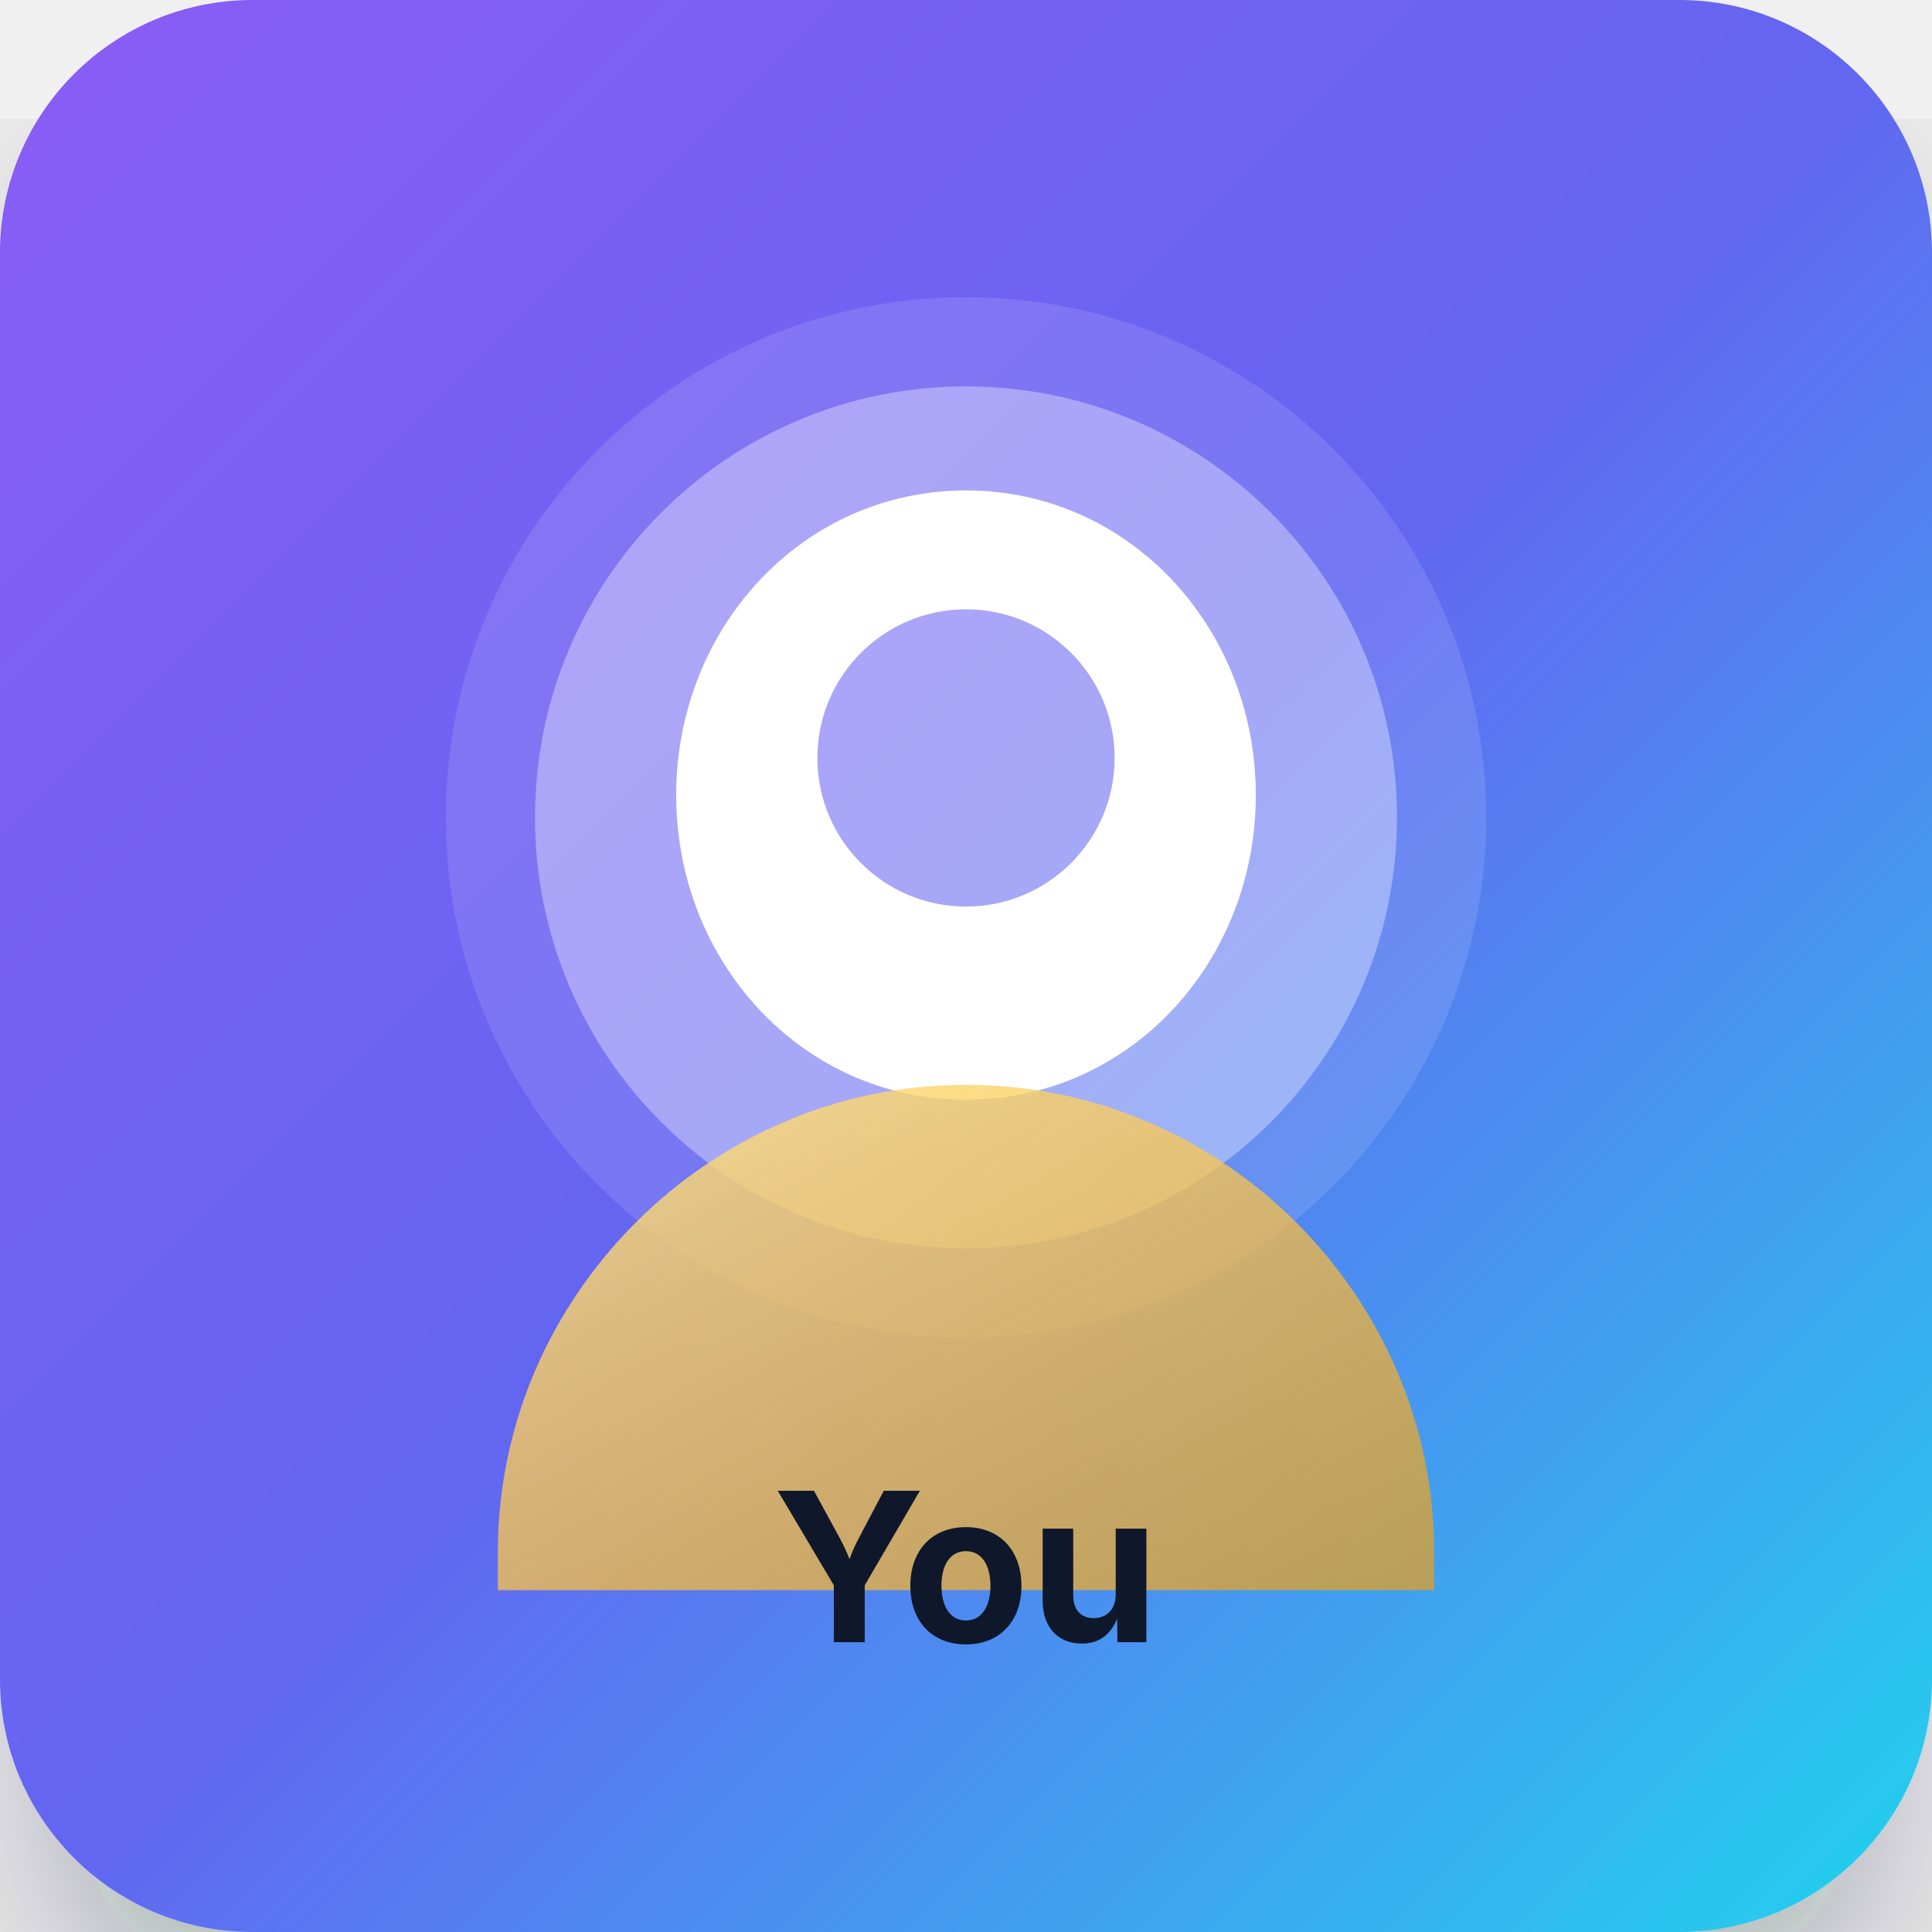
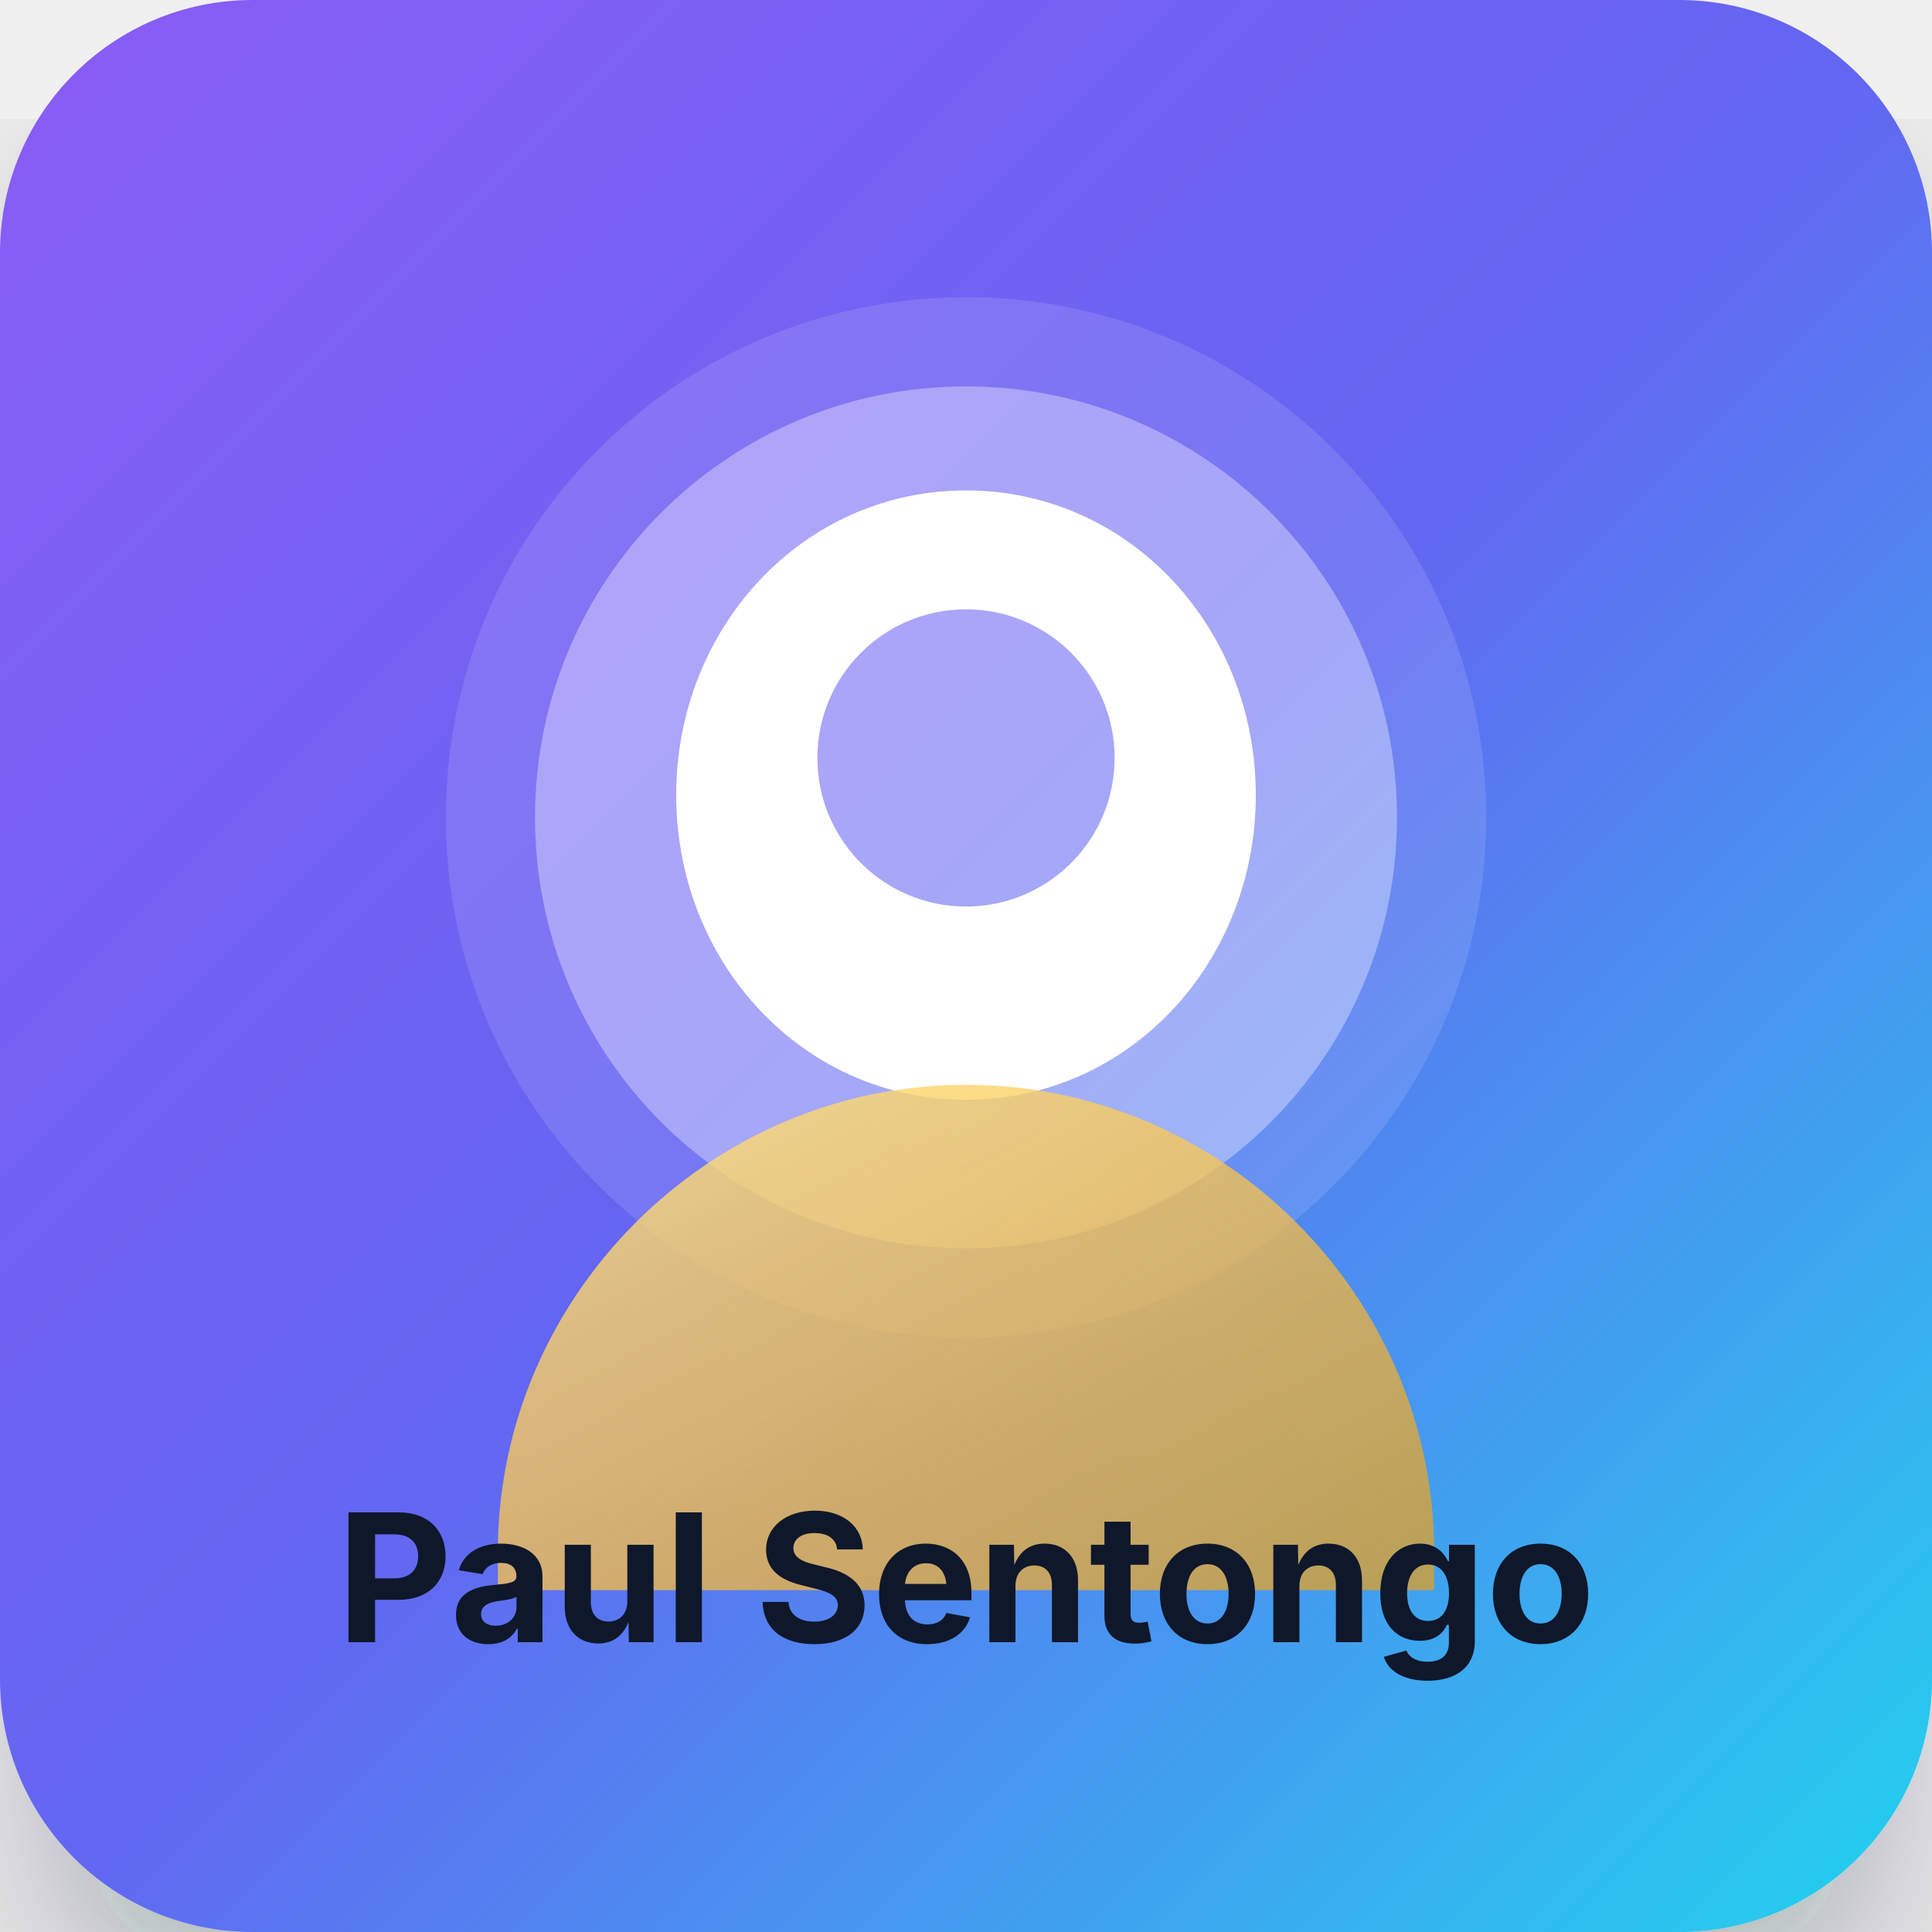
<svg xmlns="http://www.w3.org/2000/svg" width="260" height="260" viewBox="0 0 260 260" fill="none">
  <defs>
    <linearGradient id="bg" x1="0" y1="0" x2="1" y2="1">
      <stop offset="0%" stop-color="#8B5CF6" />
      <stop offset="50%" stop-color="#6366F1" />
      <stop offset="100%" stop-color="#22D3EE" />
    </linearGradient>
    <linearGradient id="glow" x1="0" y1="0" x2="1" y2="1">
      <stop offset="0%" stop-color="#FDE68A" stop-opacity="0.9" />
      <stop offset="100%" stop-color="#F59E0B" stop-opacity="0.7" />
    </linearGradient>
    <filter id="shadow" x="-20%" y="-20%" width="140%" height="140%">
      <feDropShadow dx="0" dy="16" stdDeviation="20" flood-color="#0F172A" flood-opacity="0.35" />
    </filter>
  </defs>
  <rect width="260" height="260" rx="34" fill="url(#bg)" filter="url(#shadow)" />
  <circle cx="130" cy="110" r="70" fill="white" fill-opacity="0.12" />
  <circle cx="130" cy="110" r="58" fill="white" fill-opacity="0.35" />
  <path d="M130 66C108 66 91 84.5 91 107C91 129.5 108 148 130 148C152 148 169 129.5 169 107C169 84.5 152 66 130 66ZM130 82C141.046 82 150 90.954 150 102C150 113.046 141.046 122 130 122C118.954 122 110 113.046 110 102C110 90.954 118.954 82 130 82Z" fill="white" />
  <path d="M67 208.8C67 174.5 95.5 146 129.8 146H130.2C164.5 146 193 174.5 193 208.8V214H67V208.8Z" fill="url(#glow)" fill-opacity="0.95" />
-   <text x="130" y="221" text-anchor="middle" font-family="'Inter', system-ui" font-size="28" font-weight="700" fill="#0F172A">You</text>
+   <text x="130" y="221" text-anchor="middle" font-family="'Inter', system-ui" font-size="24" font-weight="700" fill="#0F172A">Paul Sentongo</text>
</svg>
